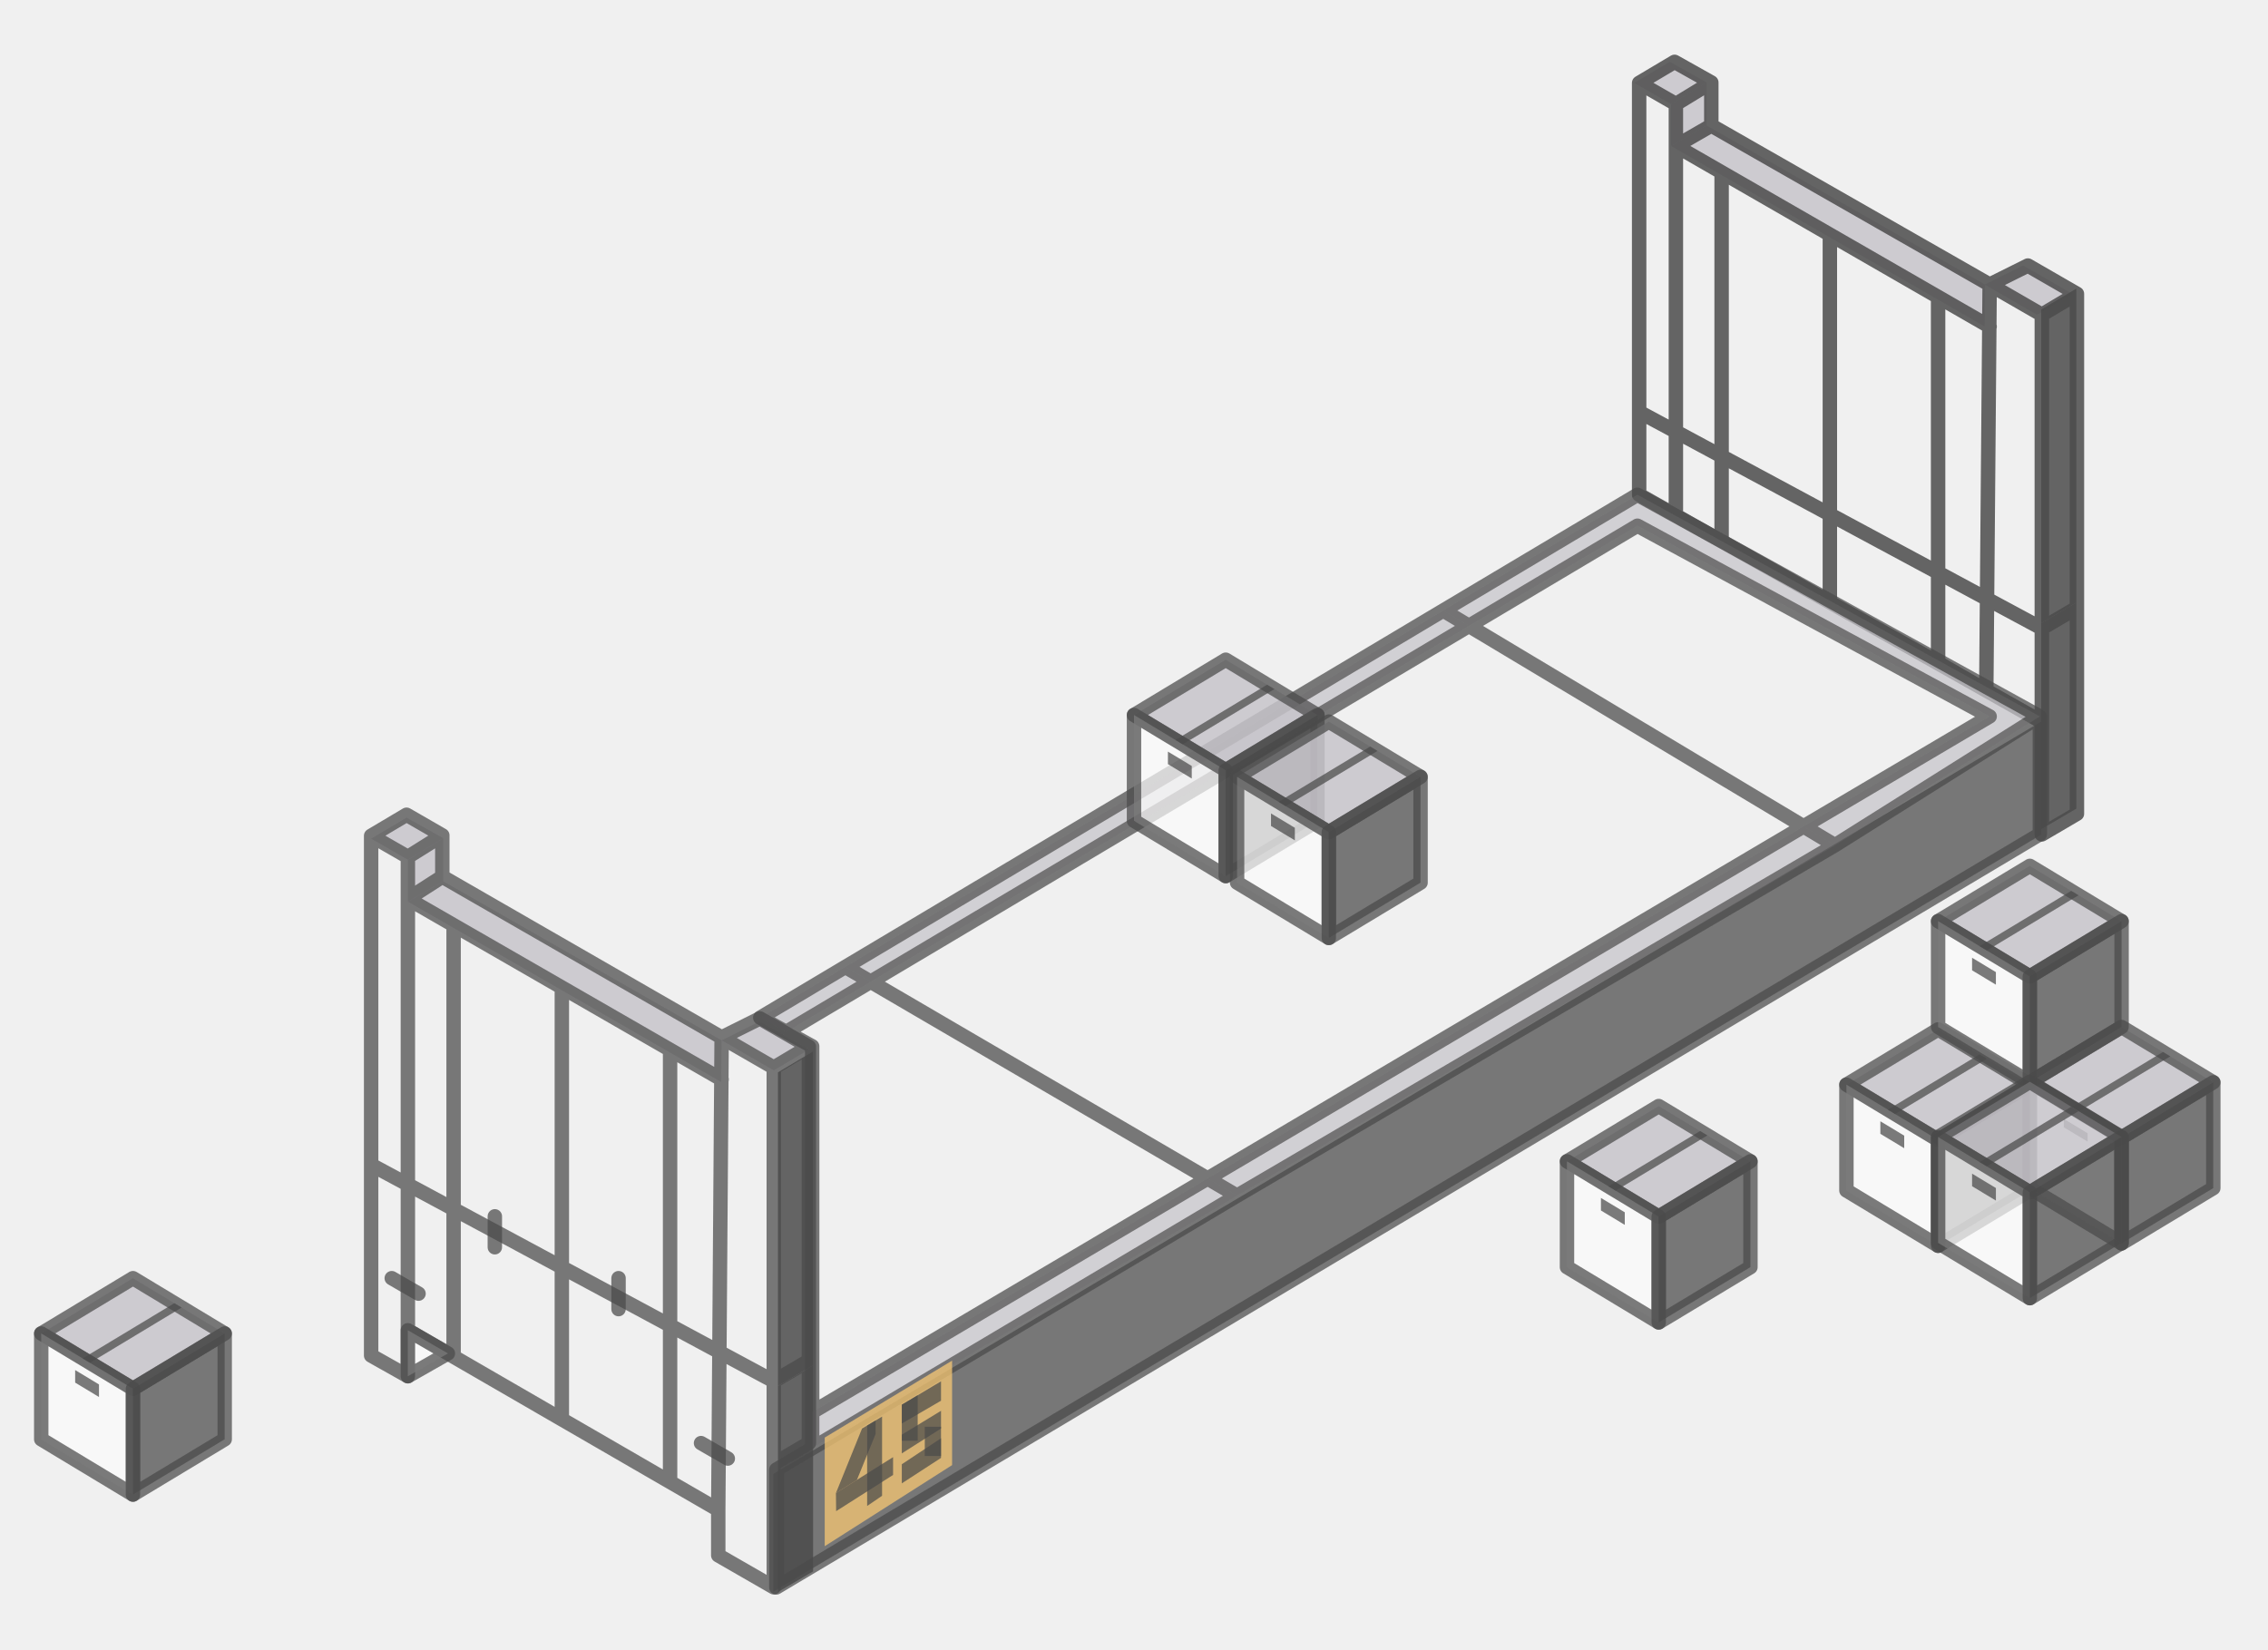
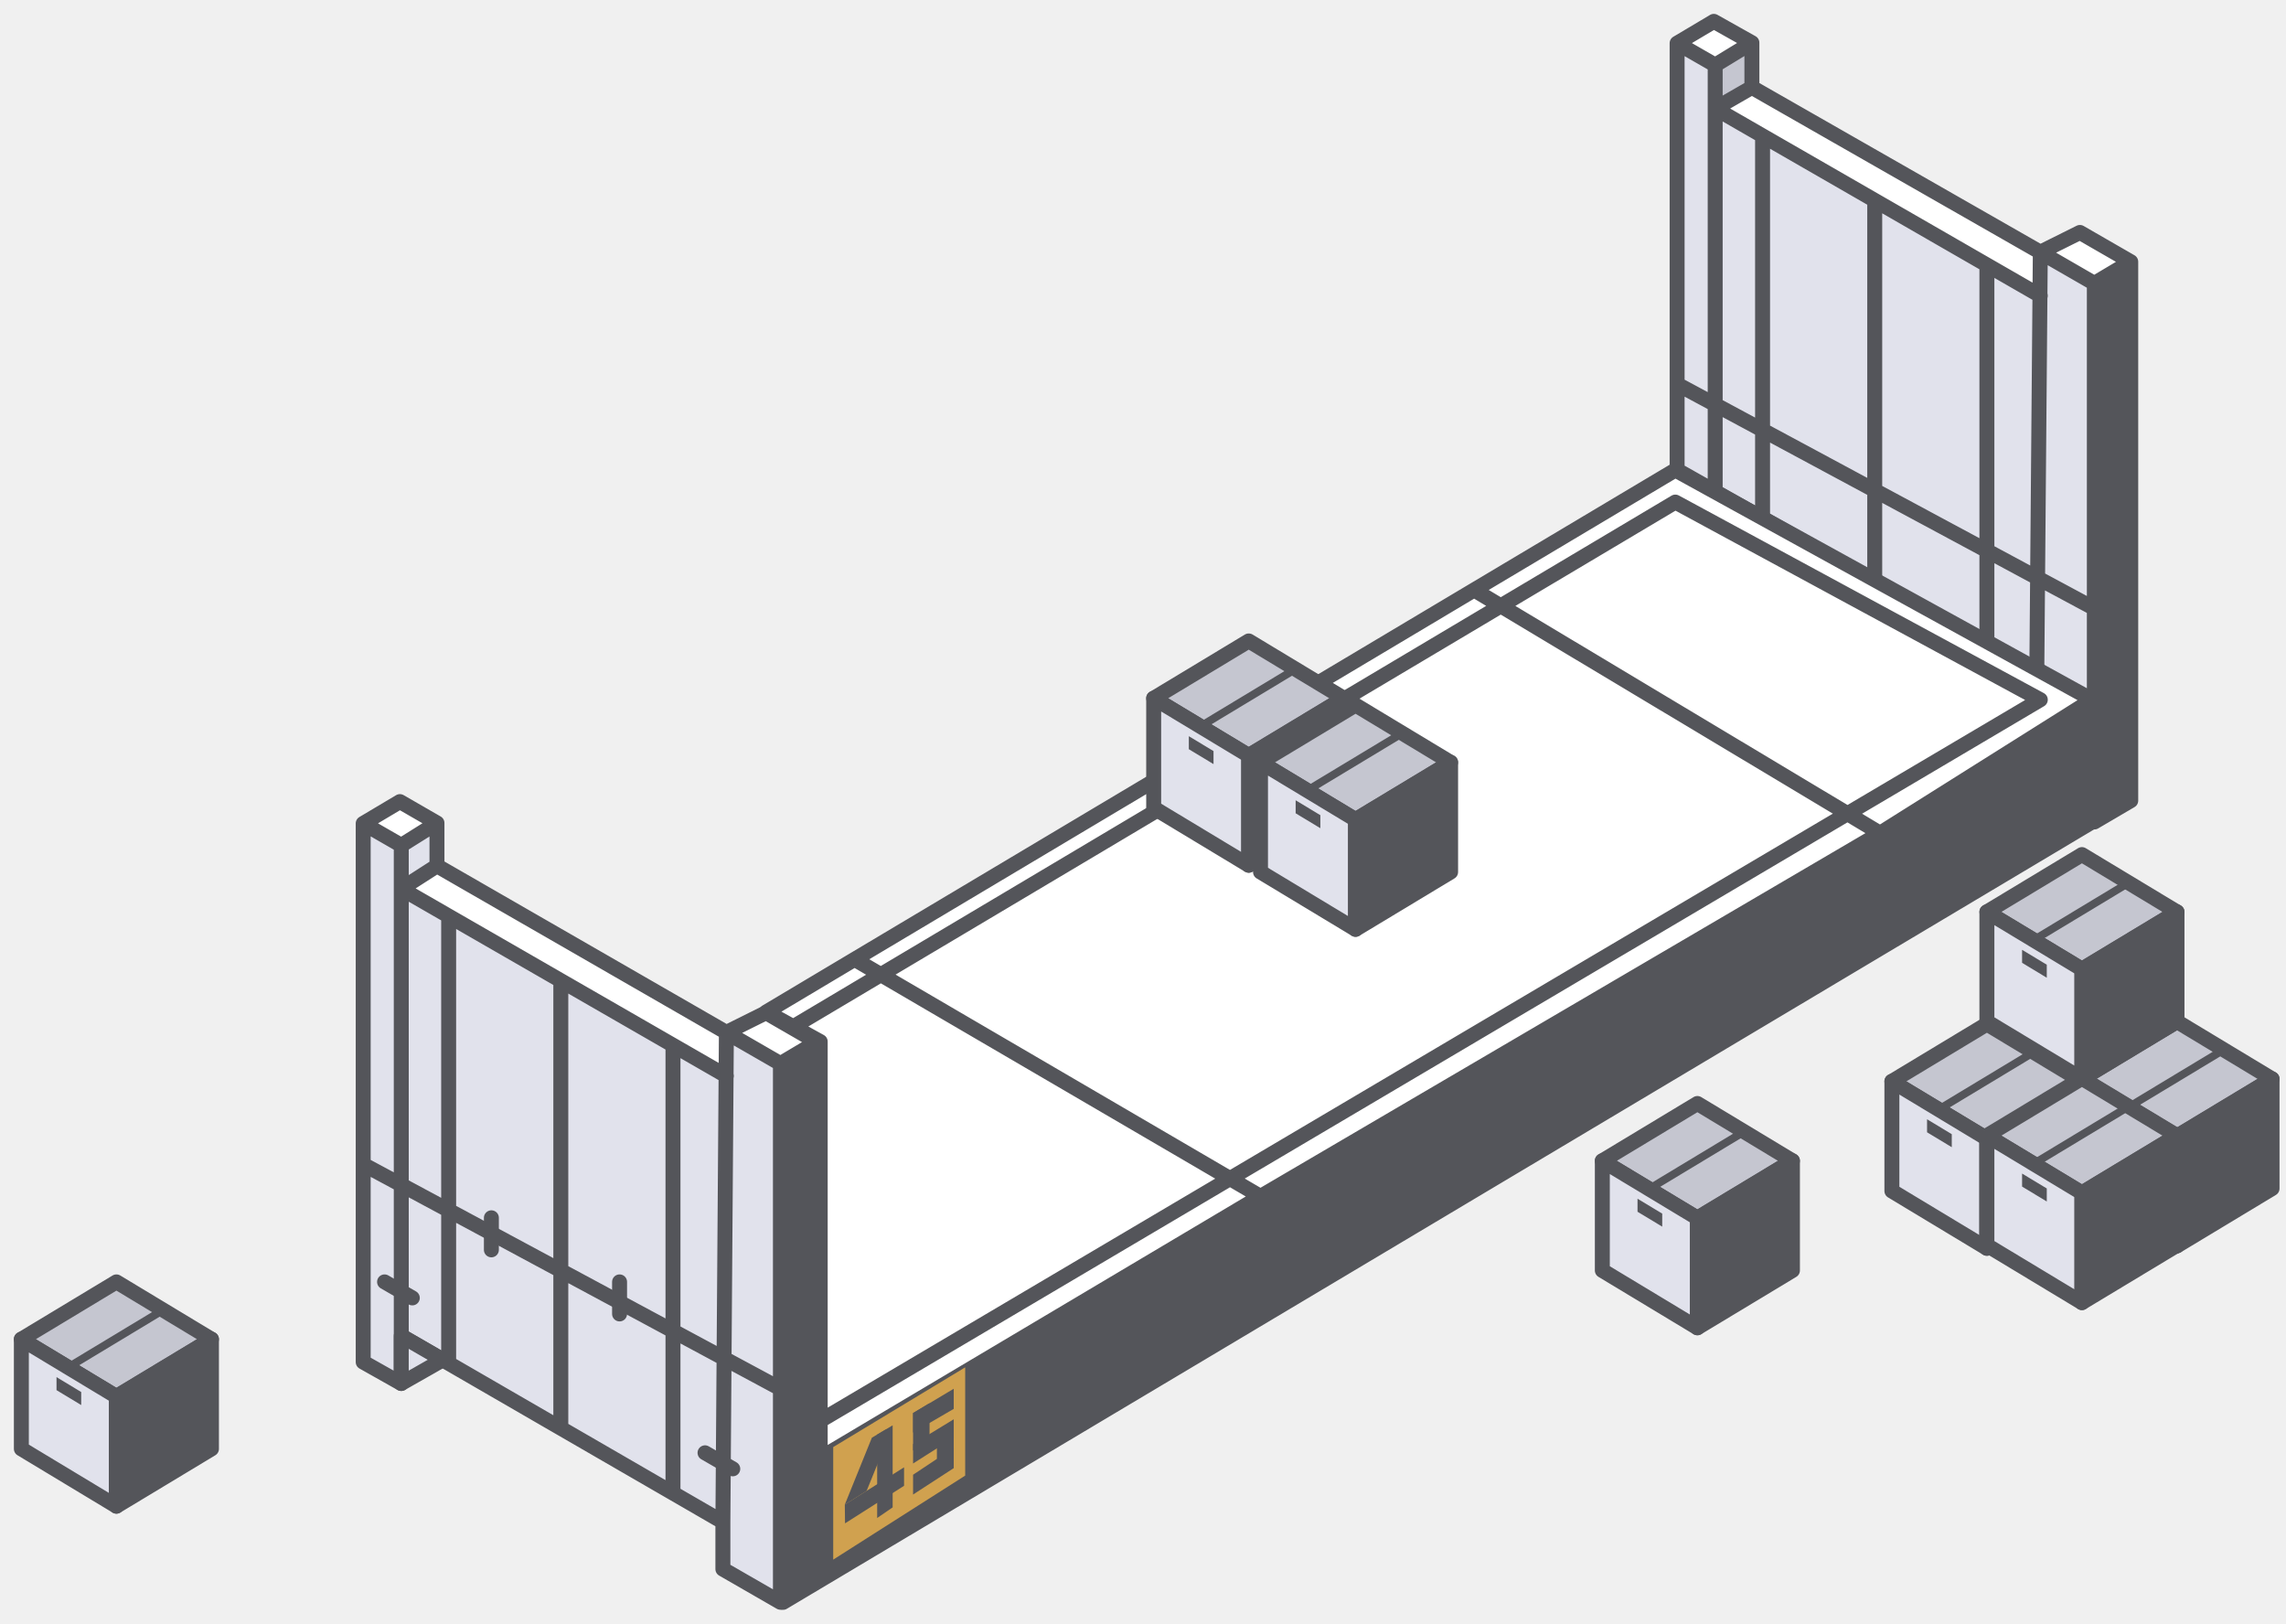
- <svg xmlns="http://www.w3.org/2000/svg" width="110" height="80" viewBox="0 0 110 80" fill="none">
-   <g opacity="0.75">
-     <path fill-rule="evenodd" clip-rule="evenodd" d="M98.797 15.265L96.267 13.809L96.268 13.804L98.797 15.265Z" fill="#BAB6BF" fill-opacity="0.85" />
-     <path d="M98.797 15.265L100.501 14.251L98.121 12.88L96.268 13.804L98.797 15.265Z" fill="#BAB6BF" fill-opacity="0.85" />
-     <path d="M96.267 13.809L96.268 13.804L82.768 6.089L81.049 7.08L83.268 8.357L88.518 11.379L93.768 14.402L96.251 15.832L96.267 13.809Z" fill="#BAB6BF" fill-opacity="0.85" />
-     <path d="M82.768 4L81.049 5.047L81.049 7.08L82.768 6.089V4Z" fill="#BAB6BF" fill-opacity="0.85" />
-     <path d="M80.985 3L79.268 4.022L81.049 5.047L82.768 4L80.985 3Z" fill="#BAB6BF" fill-opacity="0.85" />
-     <path fill-rule="evenodd" clip-rule="evenodd" d="M37.529 51.923L35 50.467L35 50.462L37.529 51.923Z" fill="#BAB6BF" fill-opacity="0.85" />
-     <path d="M37.529 51.923L39.233 50.91L36.854 49.538L35 50.462L37.529 51.923Z" fill="#BAB6BF" fill-opacity="0.85" />
-     <path d="M35 50.467L35 50.462L21.5 42.747L19.782 43.738L22 45.015L27.25 48.038L32.5 51.06L34.983 52.49L35 50.467Z" fill="#BAB6BF" fill-opacity="0.85" />
-     <path d="M21.5 40.658L19.782 41.706L19.782 43.738L21.5 42.747V40.658Z" fill="#BAB6BF" fill-opacity="0.85" />
-     <path d="M19.718 39.658L18 40.68L19.782 41.706L21.5 40.658L19.718 39.658Z" fill="#BAB6BF" fill-opacity="0.85" />
-     <path d="M100.704 14L99 15.014V30.228L100.704 29.228V14Z" fill="#141414" fill-opacity="0.85" />
-     <path d="M99 30.228V40.223L100.704 39.223V29.228L99 30.228Z" fill="#141414" fill-opacity="0.85" />
-     <path d="M39.436 51L37.732 52.014V67.228L39.436 66.228V51Z" fill="#141414" fill-opacity="0.85" />
-     <path d="M37.732 67.228V77.223L39.436 76.223V66.228L37.732 67.228Z" fill="#141414" fill-opacity="0.85" />
-     <path fill-rule="evenodd" clip-rule="evenodd" d="M84.897 56.333L80.449 53.65L76 56.333L80.449 59.016L84.897 56.333Z" fill="#BAB6BF" fill-opacity="0.85" />
-     <path opacity="0.85" fill-rule="evenodd" clip-rule="evenodd" d="M84.897 56.333L80.449 53.65L76 56.333L80.449 59.016L84.897 56.333Z" stroke="#141414" stroke-opacity="0.85" stroke-width="0.7" stroke-linecap="round" stroke-linejoin="round" />
-     <path opacity="0.85" fill-rule="evenodd" clip-rule="evenodd" d="M76 56.332V61.465L80.449 64.147V59.015L76 56.332Z" fill="white" fill-opacity="0.85" />
-     <path opacity="0.85" fill-rule="evenodd" clip-rule="evenodd" d="M76 56.332V61.465L80.449 64.147V59.015L76 56.332Z" stroke="#141414" stroke-opacity="0.85" stroke-width="0.7" stroke-linecap="round" stroke-linejoin="round" />
-     <path opacity="0.85" fill-rule="evenodd" clip-rule="evenodd" d="M80.449 59.015V64.147L84.898 61.465V56.332L80.449 59.015Z" fill="#141414" fill-opacity="0.85" />
-     <path opacity="0.85" fill-rule="evenodd" clip-rule="evenodd" d="M80.449 59.015V64.147L84.898 61.465V56.332L80.449 59.015Z" stroke="#141414" stroke-opacity="0.85" stroke-width="0.7" stroke-linecap="round" stroke-linejoin="round" />
-     <path opacity="0.85" fill-rule="evenodd" clip-rule="evenodd" d="M78.803 58.805L77.647 58.107V58.717L78.803 59.415V58.805Z" fill="#141414" fill-opacity="0.85" />
-     <path opacity="0.85" fill-rule="evenodd" clip-rule="evenodd" d="M78.008 57.544L82.456 54.861L82.812 55.076L78.363 57.758L78.008 57.544Z" fill="#141414" fill-opacity="0.85" />
-     <path fill-rule="evenodd" clip-rule="evenodd" d="M98.45 52.614L94.001 49.932L89.553 52.614L94.001 55.297L98.45 52.614Z" fill="#BAB6BF" fill-opacity="0.85" />
-     <path opacity="0.85" fill-rule="evenodd" clip-rule="evenodd" d="M98.45 52.614L94.001 49.932L89.553 52.614L94.001 55.297L98.45 52.614Z" stroke="#141414" stroke-opacity="0.85" stroke-width="0.7" stroke-linecap="round" stroke-linejoin="round" />
-     <path opacity="0.85" fill-rule="evenodd" clip-rule="evenodd" d="M89.553 52.613V57.746L94.001 60.429V55.296L89.553 52.613Z" fill="white" fill-opacity="0.85" />
-     <path opacity="0.85" fill-rule="evenodd" clip-rule="evenodd" d="M89.553 52.613V57.746L94.001 60.429V55.296L89.553 52.613Z" stroke="#141414" stroke-opacity="0.85" stroke-width="0.7" stroke-linecap="round" stroke-linejoin="round" />
-     <path opacity="0.85" fill-rule="evenodd" clip-rule="evenodd" d="M94 55.296V60.429L98.448 57.746V52.613L94 55.296Z" fill="#141414" fill-opacity="0.85" />
-     <path opacity="0.85" fill-rule="evenodd" clip-rule="evenodd" d="M94 55.296V60.429L98.448 57.746V52.613L94 55.296Z" stroke="#141414" stroke-opacity="0.85" stroke-width="0.7" stroke-linecap="round" stroke-linejoin="round" />
-     <path opacity="0.85" fill-rule="evenodd" clip-rule="evenodd" d="M92.356 55.086L91.199 54.389V54.998L92.356 55.696V55.086Z" fill="#141414" fill-opacity="0.85" />
-     <path opacity="0.85" fill-rule="evenodd" clip-rule="evenodd" d="M91.561 53.825L96.009 51.143L96.365 51.357L91.916 54.039L91.561 53.825Z" fill="#141414" fill-opacity="0.85" />
-     <path fill-rule="evenodd" clip-rule="evenodd" d="M107.346 52.497L102.898 49.815L98.449 52.497L102.898 55.179L107.346 52.497Z" fill="#BAB6BF" fill-opacity="0.85" />
-     <path opacity="0.85" fill-rule="evenodd" clip-rule="evenodd" d="M107.346 52.497L102.898 49.815L98.449 52.497L102.898 55.179L107.346 52.497Z" stroke="#141414" stroke-opacity="0.85" stroke-width="0.7" stroke-linecap="round" stroke-linejoin="round" />
-     <path opacity="0.85" fill-rule="evenodd" clip-rule="evenodd" d="M98.449 52.498V57.631L102.898 60.313V55.181L98.449 52.498Z" fill="white" fill-opacity="0.85" />
-     <path opacity="0.85" fill-rule="evenodd" clip-rule="evenodd" d="M98.449 52.498V57.631L102.898 60.313V55.181L98.449 52.498Z" stroke="#141414" stroke-opacity="0.85" stroke-width="0.7" stroke-linecap="round" stroke-linejoin="round" />
-     <path opacity="0.85" fill-rule="evenodd" clip-rule="evenodd" d="M102.898 55.181V60.313L107.347 57.631V52.498L102.898 55.181Z" fill="#141414" fill-opacity="0.85" />
-     <path opacity="0.85" fill-rule="evenodd" clip-rule="evenodd" d="M102.898 55.181V60.313L107.347 57.631V52.498L102.898 55.181Z" stroke="#141414" stroke-opacity="0.85" stroke-width="0.7" stroke-linecap="round" stroke-linejoin="round" />
-     <path opacity="0.85" fill-rule="evenodd" clip-rule="evenodd" d="M101.253 54.971L100.096 54.273V54.681L101.253 55.378V54.971Z" fill="#141414" fill-opacity="0.85" />
-     <path opacity="0.85" fill-rule="evenodd" clip-rule="evenodd" d="M100.459 53.708L104.907 51.025L105.263 51.24L100.815 53.922L100.459 53.708Z" fill="#141414" fill-opacity="0.85" />
-     <path fill-rule="evenodd" clip-rule="evenodd" d="M102.897 44.683L98.448 42L94 44.683L98.448 47.365L102.897 44.683Z" fill="#BAB6BF" fill-opacity="0.85" />
-     <path opacity="0.85" fill-rule="evenodd" clip-rule="evenodd" d="M102.897 44.683L98.448 42L94 44.683L98.448 47.365L102.897 44.683Z" stroke="#141414" stroke-opacity="0.85" stroke-width="0.7" stroke-linecap="round" stroke-linejoin="round" />
-     <path opacity="0.85" fill-rule="evenodd" clip-rule="evenodd" d="M94 44.682V49.814L98.448 52.497V47.364L94 44.682Z" fill="white" fill-opacity="0.85" />
-     <path opacity="0.85" fill-rule="evenodd" clip-rule="evenodd" d="M94 44.682V49.814L98.448 52.497V47.364L94 44.682Z" stroke="#141414" stroke-opacity="0.85" stroke-width="0.7" stroke-linecap="round" stroke-linejoin="round" />
-     <path opacity="0.85" fill-rule="evenodd" clip-rule="evenodd" d="M98.449 47.364V52.497L102.898 49.815V44.682L98.449 47.364Z" fill="#141414" fill-opacity="0.85" />
-     <path opacity="0.85" fill-rule="evenodd" clip-rule="evenodd" d="M98.449 47.364V52.497L102.898 49.815V44.682L98.449 47.364Z" stroke="#141414" stroke-opacity="0.85" stroke-width="0.7" stroke-linecap="round" stroke-linejoin="round" />
-     <path opacity="0.85" fill-rule="evenodd" clip-rule="evenodd" d="M96.803 47.154L95.647 46.457V47.067L96.803 47.764V47.154Z" fill="#141414" fill-opacity="0.85" />
-     <path opacity="0.85" fill-rule="evenodd" clip-rule="evenodd" d="M96.01 45.894L100.458 43.211L100.814 43.425L96.365 46.108L96.01 45.894Z" fill="#141414" fill-opacity="0.85" />
-     <path fill-rule="evenodd" clip-rule="evenodd" d="M102.897 55.155L98.448 52.473L94 55.155L98.448 57.838L102.897 55.155Z" fill="#BAB6BF" fill-opacity="0.85" />
-     <path opacity="0.85" fill-rule="evenodd" clip-rule="evenodd" d="M102.897 55.155L98.448 52.473L94 55.155L98.448 57.838L102.897 55.155Z" stroke="#141414" stroke-opacity="0.85" stroke-width="0.7" stroke-linecap="round" stroke-linejoin="round" />
-     <path opacity="0.85" fill-rule="evenodd" clip-rule="evenodd" d="M94 55.154V60.287L98.448 62.969V57.837L94 55.154Z" fill="white" fill-opacity="0.85" />
-     <path opacity="0.85" fill-rule="evenodd" clip-rule="evenodd" d="M94 55.154V60.287L98.448 62.969V57.837L94 55.154Z" stroke="#141414" stroke-opacity="0.85" stroke-width="0.7" stroke-linecap="round" stroke-linejoin="round" />
-     <path opacity="0.85" fill-rule="evenodd" clip-rule="evenodd" d="M98.449 57.837V62.969L102.898 60.287V55.154L98.449 57.837Z" fill="#141414" fill-opacity="0.85" />
-     <path opacity="0.85" fill-rule="evenodd" clip-rule="evenodd" d="M98.449 57.837V62.969L102.898 60.287V55.154L98.449 57.837Z" stroke="#141414" stroke-opacity="0.85" stroke-width="0.7" stroke-linecap="round" stroke-linejoin="round" />
-     <path opacity="0.85" fill-rule="evenodd" clip-rule="evenodd" d="M96.803 57.627L95.647 56.93V57.539L96.803 58.237V57.627Z" fill="#141414" fill-opacity="0.85" />
-     <path opacity="0.85" fill-rule="evenodd" clip-rule="evenodd" d="M96.01 56.366L100.458 53.684L100.814 53.898L96.365 56.581L96.01 56.366Z" fill="#141414" fill-opacity="0.85" />
-     <path d="M79.5 4.022L81.218 3L83 4M79.5 4.022L81.282 5.047M79.5 4.022V24L99 35M99.029 15.265L100.733 14.251M99.029 15.265L96.5 13.804M99.029 15.265V40.474L100.733 39.474V29.48M99.029 15.265L96.5 13.809M100.733 14.251L98.354 12.88L96.5 13.804M100.733 14.251V29.48M81.282 5.047L83 4M81.282 5.047L81.282 5.042V25.005L83.5 26.256M96.5 13.804L96.5 13.809M96.5 13.804L83 6.089M83 4V6.089M96.5 13.809L96.336 33.497L94 32.146M96.5 15.841L94 14.402M83 6.089L81.282 7.08L83.5 8.357M79.5 19.98L99.029 30.48L100.733 29.48M94 14.402V32.146M94 14.402L88.75 11.379M94 32.146L88.75 29.218M83.5 8.357L83.5 26.256M83.5 8.357L88.75 11.379M83.5 26.256L88.75 29.218M88.75 11.379V29.218" stroke="#141414" stroke-opacity="0.85" stroke-width="0.7" stroke-linecap="round" stroke-linejoin="round" />
-     <path opacity="0.85" fill-rule="evenodd" clip-rule="evenodd" d="M37.5 77.214L99 40.49V35L37.5 71.5V77.214Z" fill="#141414" fill-opacity="0.85" />
-     <g opacity="0.85">
-       <path fill-rule="evenodd" clip-rule="evenodd" d="M79.416 24L98.931 34.751L89 41L87.474 40.085L96.5 34.751L79.416 25.5L71.246 30.36L70 29.613L79.416 24Z" fill="#BAB6BF" fill-opacity="0.85" />
-       <path fill-rule="evenodd" clip-rule="evenodd" d="M87.474 40.085L89 41L60 58L58.571 57.165L87.474 40.085ZM71.246 30.36L70 29.613L41 46.902L42.229 47.62L71.246 30.36Z" fill="#BAB6BF" fill-opacity="0.85" />
-       <path fill-rule="evenodd" clip-rule="evenodd" d="M39.391 70.248V68.5L58.571 57.165L60 58L39.391 70.248ZM42.229 47.62L41 46.902L36.873 49.363L38.132 50.057L42.229 47.62Z" fill="#BAB6BF" fill-opacity="0.85" />
-       <path d="M98.931 34.751L79.416 24L70 29.613M98.931 34.751V40.467L37.652 77V76.954M98.931 34.751L89 41M37.687 71.264V76.974L37.652 76.954M37.687 71.264L37.652 71.285V76.954M37.687 71.264L60 58M70 29.613L41 46.902M70 29.613L71.246 30.36M89 41L60 58M89 41L87.474 40.085M41 46.902L36.873 49.363L38.132 50.057M41 46.902L42.229 47.62M60 58L39.391 70.248V68.5M60 58L58.571 57.165M38.132 50.057L39.391 50.752V68.5M38.132 50.057L42.229 47.62M39.391 68.5L58.571 57.165M87.474 40.085L96.5 34.751L79.416 25.5L71.246 30.36M87.474 40.085L71.246 30.36M87.474 40.085L58.571 57.165M71.246 30.36L42.229 47.62M58.571 57.165L42.229 47.62" stroke="#141414" stroke-opacity="0.85" stroke-width="0.7" stroke-linecap="round" stroke-linejoin="round" />
+ <svg xmlns="http://www.w3.org/2000/svg" width="107" height="76" viewBox="0 0 107 76" fill="none">
+   <g id="Group 1000003654">
+     <g id="Stroke-4">
+       <path fill-rule="evenodd" clip-rule="evenodd" d="M97.797 13.265L95.267 11.809L95.268 11.804L97.797 13.265Z" fill="#C5C6D0" />
+       <path d="M97.797 13.265L99.501 12.251L97.121 10.88L95.268 11.804L97.797 13.265Z" fill="#C5C6D0" />
+       <path d="M95.267 11.809L95.268 11.804L81.768 4.089L80.049 5.08L82.268 6.357L87.518 9.379L92.768 12.402L95.251 13.832L95.267 11.809Z" fill="#C5C6D0" />
+       <path d="M81.768 2L80.049 3.047L80.049 5.08L81.768 4.089V2Z" fill="#C5C6D0" />
+       <path d="M79.985 1L78.268 2.022L80.049 3.047L81.768 2L79.985 1Z" fill="#C5C6D0" />
    </g>
-     <path opacity="0.85" fill-rule="evenodd" clip-rule="evenodd" d="M40 75L46.177 71.067V66L40 69.732V75Z" fill="#FFBE4A" fill-opacity="0.85" />
-     <path opacity="0.85" fill-rule="evenodd" clip-rule="evenodd" d="M42.057 69.147L42.782 68.713V72.555L42.057 73.051V69.147Z" fill="#141414" fill-opacity="0.85" />
-     <path opacity="0.85" fill-rule="evenodd" clip-rule="evenodd" d="M43.738 68.137L44.509 67.676V69.888H43.738V68.137Z" fill="#141414" fill-opacity="0.85" />
-     <path opacity="0.85" fill-rule="evenodd" clip-rule="evenodd" d="M41.809 69.295L40.543 72.424L41.563 71.782L42.466 69.562V68.902L41.809 69.295Z" fill="#141414" fill-opacity="0.85" />
-     <path opacity="0.85" fill-rule="evenodd" clip-rule="evenodd" d="M40.543 72.424L43.316 70.68V71.544L40.553 73.302L40.543 72.424Z" fill="#141414" fill-opacity="0.85" />
-     <path opacity="0.85" fill-rule="evenodd" clip-rule="evenodd" d="M43.738 68.138L45.641 67.002V67.944L43.738 69.051V68.138Z" fill="#141414" fill-opacity="0.85" />
-     <path opacity="0.85" fill-rule="evenodd" clip-rule="evenodd" d="M44.853 70.626H45.64V69.205H44.853V70.626Z" fill="#141414" fill-opacity="0.85" />
-     <path opacity="0.85" fill-rule="evenodd" clip-rule="evenodd" d="M43.738 69.593L45.641 68.432V69.292L43.738 70.5V69.593Z" fill="#141414" fill-opacity="0.85" />
-     <path opacity="0.85" fill-rule="evenodd" clip-rule="evenodd" d="M43.738 71.026L45.641 69.764V70.718L43.738 71.954V71.026Z" fill="#141414" fill-opacity="0.85" />
-     <g opacity="0.85">
-       <path d="M18 40.541V65.752L19.782 66.755V64.526M18 40.541L19.718 39.52L21.453 40.52M18 40.541L19.782 41.567M19.782 64.526L19.782 41.562L19.782 41.567M19.782 64.526L22 65.809M34.836 73.237V75.444L37.529 76.994V70.999M34.836 73.237L35 50.328M34.836 73.237L32.5 71.885M37.529 51.785L39.233 50.771M37.529 51.785L35 50.323M37.529 51.785V70.999M37.529 51.785L35 50.328M39.233 50.771L36.854 49.399L35 50.323M39.233 50.771V65.999M19.782 41.567L21.453 40.52M35 50.323L35 50.328M35 50.323L21.453 42.524M21.453 40.52V42.524M37.529 70.999L39.233 69.999V65.999M35 52.361L32.5 50.922M21.453 42.524L19.782 43.599L22 44.877M18 56.499L37.529 66.999L39.233 65.999M32.5 50.922V71.885M32.5 50.922L27.25 47.899M32.5 71.885L27.25 68.847M22 44.877V65.809M22 44.877L27.25 47.899M22 65.809L27.25 68.847M27.25 47.899V68.847" stroke="#141414" stroke-opacity="0.85" stroke-width="0.7" stroke-linecap="round" stroke-linejoin="round" />
+     <g id="Stroke-4_2">
+       <path fill-rule="evenodd" clip-rule="evenodd" d="M36.529 49.924L34 48.468L34 48.462L36.529 49.924Z" fill="#C5C6D0" />
+       <path d="M36.529 49.924L38.233 48.91L35.854 47.538L34 48.462L36.529 49.924Z" fill="#C5C6D0" />
+       <path d="M34 48.468L34 48.462L20.5 40.747L18.782 41.739L21 43.016L26.25 46.038L31.5 49.061L33.983 50.49L34 48.468Z" fill="#C5C6D0" />
+       <path d="M20.5 38.659L18.782 39.706L18.782 41.739L20.5 40.747V38.659Z" fill="#C5C6D0" />
+       <path d="M18.718 37.659L17 38.68L18.782 39.706L20.5 38.659L18.718 37.659Z" fill="#C5C6D0" />
    </g>
-     <path opacity="0.85" d="M20.299 62.75L19 62" stroke="#141414" stroke-opacity="0.85" stroke-width="0.7" stroke-linecap="round" stroke-linejoin="round" />
-     <path opacity="0.85" d="M30 63.5L30 62" stroke="#141414" stroke-opacity="0.85" stroke-width="0.7" stroke-linecap="round" stroke-linejoin="round" />
-     <path opacity="0.85" d="M24 60.5L24 59" stroke="#141414" stroke-opacity="0.85" stroke-width="0.7" stroke-linecap="round" stroke-linejoin="round" />
-     <path opacity="0.85" d="M35.299 70.75L34 70" stroke="#141414" stroke-opacity="0.85" stroke-width="0.7" stroke-linecap="round" stroke-linejoin="round" />
-     <path opacity="0.85" fill-rule="evenodd" clip-rule="evenodd" d="M19.781 66.757L21.724 65.65L19.781 64.527V66.757Z" fill="white" fill-opacity="0.85" />
-     <path opacity="0.85" fill-rule="evenodd" clip-rule="evenodd" d="M19.781 66.757L21.724 65.65L19.781 64.527V66.757Z" stroke="#141414" stroke-opacity="0.85" stroke-width="0.7" stroke-linecap="round" stroke-linejoin="round" />
-     <path fill-rule="evenodd" clip-rule="evenodd" d="M55 34.682L59.449 37.365L63.897 34.682L59.449 32L55 34.682Z" fill="#BAB6BF" fill-opacity="0.85" />
-     <path opacity="0.85" fill-rule="evenodd" clip-rule="evenodd" d="M63.897 34.683L59.449 32L55 34.683L59.449 37.365L63.897 34.683Z" stroke="#141414" stroke-opacity="0.85" stroke-width="0.7" stroke-linecap="round" stroke-linejoin="round" />
-     <path opacity="0.85" fill-rule="evenodd" clip-rule="evenodd" d="M55 39.814L59.449 42.497V37.364L55 34.682V39.814Z" fill="white" fill-opacity="0.85" />
-     <path opacity="0.85" fill-rule="evenodd" clip-rule="evenodd" d="M55 34.682V39.814L59.449 42.497V37.364L55 34.682Z" stroke="#141414" stroke-opacity="0.85" stroke-width="0.7" stroke-linecap="round" stroke-linejoin="round" />
-     <path opacity="0.85" fill-rule="evenodd" clip-rule="evenodd" d="M59.449 37.364V42.497L63.898 39.815V34.682L59.449 37.364Z" fill="#141414" fill-opacity="0.85" />
-     <path opacity="0.85" fill-rule="evenodd" clip-rule="evenodd" d="M59.449 37.364V42.497L63.898 39.815V34.682L59.449 37.364Z" stroke="#141414" stroke-opacity="0.85" stroke-width="0.7" stroke-linecap="round" stroke-linejoin="round" />
-     <path opacity="0.85" fill-rule="evenodd" clip-rule="evenodd" d="M57.801 37.154L56.645 36.457V37.066L57.801 37.764V37.154Z" fill="#141414" fill-opacity="0.85" />
-     <path opacity="0.85" fill-rule="evenodd" clip-rule="evenodd" d="M57.008 35.893L61.456 33.211L61.812 33.425L57.363 36.108L57.008 35.893Z" fill="#141414" fill-opacity="0.85" />
-     <path fill-rule="evenodd" clip-rule="evenodd" d="M60 37.682L64.449 40.365L68.897 37.682L64.449 35L60 37.682Z" fill="#BAB6BF" fill-opacity="0.85" />
-     <path opacity="0.85" fill-rule="evenodd" clip-rule="evenodd" d="M68.897 37.683L64.449 35L60 37.683L64.449 40.365L68.897 37.683Z" stroke="#141414" stroke-opacity="0.85" stroke-width="0.7" stroke-linecap="round" stroke-linejoin="round" />
-     <path opacity="0.85" fill-rule="evenodd" clip-rule="evenodd" d="M60 42.814L64.449 45.497V40.364L60 37.682V42.814Z" fill="white" fill-opacity="0.85" />
-     <path opacity="0.85" fill-rule="evenodd" clip-rule="evenodd" d="M60 37.682V42.814L64.449 45.497V40.364L60 37.682Z" stroke="#141414" stroke-opacity="0.85" stroke-width="0.7" stroke-linecap="round" stroke-linejoin="round" />
-     <path opacity="0.85" fill-rule="evenodd" clip-rule="evenodd" d="M64.449 40.364V45.497L68.898 42.815V37.682L64.449 40.364Z" fill="#141414" fill-opacity="0.85" />
-     <path opacity="0.85" fill-rule="evenodd" clip-rule="evenodd" d="M64.449 40.364V45.497L68.898 42.815V37.682L64.449 40.364Z" stroke="#141414" stroke-opacity="0.85" stroke-width="0.7" stroke-linecap="round" stroke-linejoin="round" />
-     <path opacity="0.85" fill-rule="evenodd" clip-rule="evenodd" d="M62.801 40.154L61.645 39.457V40.066L62.801 40.764V40.154Z" fill="#141414" fill-opacity="0.85" />
-     <path opacity="0.85" fill-rule="evenodd" clip-rule="evenodd" d="M62.008 38.893L66.456 36.211L66.812 36.425L62.363 39.108L62.008 38.893Z" fill="#141414" fill-opacity="0.85" />
-     <path fill-rule="evenodd" clip-rule="evenodd" d="M2 64.682L6.449 67.365L10.897 64.682L6.449 62L2 64.682Z" fill="#BAB6BF" fill-opacity="0.85" />
-     <path opacity="0.85" fill-rule="evenodd" clip-rule="evenodd" d="M10.897 64.683L6.449 62L2 64.683L6.449 67.365L10.897 64.683Z" stroke="#141414" stroke-opacity="0.85" stroke-width="0.7" stroke-linecap="round" stroke-linejoin="round" />
-     <path opacity="0.85" fill-rule="evenodd" clip-rule="evenodd" d="M2 69.814L6.449 72.497V67.364L2 64.682V69.814Z" fill="white" fill-opacity="0.85" />
-     <path opacity="0.85" fill-rule="evenodd" clip-rule="evenodd" d="M2 64.682V69.814L6.449 72.497V67.364L2 64.682Z" stroke="#141414" stroke-opacity="0.85" stroke-width="0.7" stroke-linecap="round" stroke-linejoin="round" />
-     <path opacity="0.85" fill-rule="evenodd" clip-rule="evenodd" d="M6.449 67.364V72.497L10.898 69.815V64.682L6.449 67.364Z" fill="#141414" fill-opacity="0.85" />
-     <path opacity="0.85" fill-rule="evenodd" clip-rule="evenodd" d="M6.449 67.364V72.497L10.898 69.815V64.682L6.449 67.364Z" stroke="#141414" stroke-opacity="0.85" stroke-width="0.7" stroke-linecap="round" stroke-linejoin="round" />
-     <path opacity="0.85" fill-rule="evenodd" clip-rule="evenodd" d="M4.801 67.154L3.645 66.457V67.066L4.801 67.764V67.154Z" fill="#141414" fill-opacity="0.85" />
-     <path opacity="0.85" fill-rule="evenodd" clip-rule="evenodd" d="M4.008 65.893L8.456 63.211L8.812 63.425L4.363 66.108L4.008 65.893Z" fill="#141414" fill-opacity="0.85" />
+     <g id="Stroke-4_3">
+       <path d="M99.704 12L98 13.014V28.228L99.704 27.228V12Z" fill="#54555A" />
+       <path d="M98 28.228V38.223L99.704 37.223V27.228L98 28.228Z" fill="#54555A" />
+     </g>
+     <g id="Stroke-4_4">
+       <path d="M38.436 49L36.732 50.014V65.228L38.436 64.228V49Z" fill="#54555A" />
+       <path d="M36.732 65.228V75.223L38.436 74.223V64.228L36.732 65.228Z" fill="#54555A" />
+     </g>
+     <g id="Group 1000003651">
+       <path id="Fill-14" fill-rule="evenodd" clip-rule="evenodd" d="M83.897 54.333L79.449 51.65L75 54.333L79.449 57.015L83.897 54.333Z" fill="#C5C6D0" />
+       <path id="Stroke-15" fill-rule="evenodd" clip-rule="evenodd" d="M83.897 54.333L79.449 51.65L75 54.333L79.449 57.015L83.897 54.333Z" stroke="#54555A" stroke-width="0.7" stroke-linecap="round" stroke-linejoin="round" />
+       <path id="Fill-16" fill-rule="evenodd" clip-rule="evenodd" d="M75 54.333V59.465L79.449 62.148V57.015L75 54.333Z" fill="#E1E2EC" />
+       <path id="Stroke-17" fill-rule="evenodd" clip-rule="evenodd" d="M75 54.333V59.465L79.449 62.148V57.015L75 54.333Z" stroke="#54555A" stroke-width="0.7" stroke-linecap="round" stroke-linejoin="round" />
+       <path id="Fill-18" fill-rule="evenodd" clip-rule="evenodd" d="M79.449 57.015V62.148L83.898 59.465V54.333L79.449 57.015Z" fill="#54555A" />
+       <path id="Stroke-19" fill-rule="evenodd" clip-rule="evenodd" d="M79.449 57.015V62.148L83.898 59.465V54.333L79.449 57.015Z" stroke="#54555A" stroke-width="0.7" stroke-linecap="round" stroke-linejoin="round" />
+       <path id="Fill-20" fill-rule="evenodd" clip-rule="evenodd" d="M77.803 56.804L76.647 56.107V56.717L77.803 57.414V56.804Z" fill="#54555A" />
+       <path id="Fill-21" fill-rule="evenodd" clip-rule="evenodd" d="M77.008 55.544L81.456 52.861L81.812 53.076L77.363 55.758L77.008 55.544Z" fill="#54555A" />
+       <path id="Fill-22" fill-rule="evenodd" clip-rule="evenodd" d="M97.45 50.614L93.001 47.931L88.553 50.614L93.001 53.297L97.45 50.614Z" fill="#C5C6D0" />
+       <path id="Stroke-23" fill-rule="evenodd" clip-rule="evenodd" d="M97.45 50.614L93.001 47.931L88.553 50.614L93.001 53.297L97.45 50.614Z" stroke="#54555A" stroke-width="0.7" stroke-linecap="round" stroke-linejoin="round" />
+       <path id="Fill-24" fill-rule="evenodd" clip-rule="evenodd" d="M88.553 50.613V55.746L93.001 58.428V53.296L88.553 50.613Z" fill="#E1E2EC" />
+       <path id="Stroke-25" fill-rule="evenodd" clip-rule="evenodd" d="M88.553 50.613V55.746L93.001 58.428V53.296L88.553 50.613Z" stroke="#54555A" stroke-width="0.7" stroke-linecap="round" stroke-linejoin="round" />
+       <path id="Fill-26" fill-rule="evenodd" clip-rule="evenodd" d="M93 53.296V58.428L97.448 55.746V50.613L93 53.296Z" fill="#54555A" />
+       <path id="Stroke-27" fill-rule="evenodd" clip-rule="evenodd" d="M93 53.296V58.428L97.448 55.746V50.613L93 53.296Z" stroke="#54555A" stroke-width="0.7" stroke-linecap="round" stroke-linejoin="round" />
+       <path id="Fill-28" fill-rule="evenodd" clip-rule="evenodd" d="M91.356 53.086L90.199 52.388V52.998L91.356 53.696V53.086Z" fill="#54555A" />
+       <path id="Fill-29" fill-rule="evenodd" clip-rule="evenodd" d="M90.561 51.825L95.009 49.142L95.365 49.357L90.916 52.039L90.561 51.825Z" fill="#54555A" />
+       <path id="Fill-40" fill-rule="evenodd" clip-rule="evenodd" d="M106.346 50.498L101.898 47.815L97.449 50.498L101.898 53.18L106.346 50.498Z" fill="#C5C6D0" />
+       <path id="Stroke-41" fill-rule="evenodd" clip-rule="evenodd" d="M106.346 50.498L101.898 47.815L97.449 50.498L101.898 53.18L106.346 50.498Z" stroke="#54555A" stroke-width="0.7" stroke-linecap="round" stroke-linejoin="round" />
+       <path id="Fill-43" fill-rule="evenodd" clip-rule="evenodd" d="M97.449 50.498V55.63L101.898 58.313V53.18L97.449 50.498Z" fill="#E1E2EC" />
+       <path id="Stroke-44" fill-rule="evenodd" clip-rule="evenodd" d="M97.449 50.498V55.63L101.898 58.313V53.18L97.449 50.498Z" stroke="#54555A" stroke-width="0.7" stroke-linecap="round" stroke-linejoin="round" />
+       <path id="Fill-45" fill-rule="evenodd" clip-rule="evenodd" d="M101.898 53.18V58.313L106.347 55.63V50.498L101.898 53.18Z" fill="#54555A" />
+       <path id="Stroke-46" fill-rule="evenodd" clip-rule="evenodd" d="M101.898 53.18V58.313L106.347 55.63V50.498L101.898 53.18Z" stroke="#54555A" stroke-width="0.7" stroke-linecap="round" stroke-linejoin="round" />
+       <path id="Fill-48" fill-rule="evenodd" clip-rule="evenodd" d="M100.253 52.97L99.096 52.273V52.68L100.253 53.378V52.97Z" fill="#54555A" />
+       <path id="Fill-49" fill-rule="evenodd" clip-rule="evenodd" d="M99.459 51.709L103.907 49.026L104.263 49.24L99.815 51.923L99.459 51.709Z" fill="#54555A" />
+       <path id="Fill-50" fill-rule="evenodd" clip-rule="evenodd" d="M101.897 42.683L97.448 40L93 42.683L97.448 45.365L101.897 42.683Z" fill="#C5C6D0" />
+       <path id="Stroke-51" fill-rule="evenodd" clip-rule="evenodd" d="M101.897 42.683L97.448 40L93 42.683L97.448 45.365L101.897 42.683Z" stroke="#54555A" stroke-width="0.7" stroke-linecap="round" stroke-linejoin="round" />
+       <path id="Fill-52" fill-rule="evenodd" clip-rule="evenodd" d="M93 42.682V47.815L97.448 50.497V45.365L93 42.682Z" fill="#E1E2EC" />
+       <path id="Stroke-53" fill-rule="evenodd" clip-rule="evenodd" d="M93 42.682V47.815L97.448 50.497V45.365L93 42.682Z" stroke="#54555A" stroke-width="0.7" stroke-linecap="round" stroke-linejoin="round" />
+       <path id="Fill-54" fill-rule="evenodd" clip-rule="evenodd" d="M97.449 45.365V50.497L101.898 47.815V42.682L97.449 45.365Z" fill="#54555A" />
+       <path id="Stroke-55" fill-rule="evenodd" clip-rule="evenodd" d="M97.449 45.365V50.497L101.898 47.815V42.682L97.449 45.365Z" stroke="#54555A" stroke-width="0.7" stroke-linecap="round" stroke-linejoin="round" />
+       <path id="Fill-56" fill-rule="evenodd" clip-rule="evenodd" d="M95.803 45.154L94.647 44.457V45.066L95.803 45.764V45.154Z" fill="#54555A" />
+       <path id="Fill-57" fill-rule="evenodd" clip-rule="evenodd" d="M95.01 43.894L99.458 41.211L99.814 41.425L95.365 44.108L95.01 43.894Z" fill="#54555A" />
+       <path id="Fill-58" fill-rule="evenodd" clip-rule="evenodd" d="M101.897 53.155L97.448 50.472L93 53.155L97.448 55.838L101.897 53.155Z" fill="#C5C6D0" />
+       <path id="Stroke-59" fill-rule="evenodd" clip-rule="evenodd" d="M101.897 53.155L97.448 50.472L93 53.155L97.448 55.838L101.897 53.155Z" stroke="#54555A" stroke-width="0.7" stroke-linecap="round" stroke-linejoin="round" />
+       <path id="Fill-60" fill-rule="evenodd" clip-rule="evenodd" d="M93 53.154V58.287L97.448 60.97V55.837L93 53.154Z" fill="#E1E2EC" />
+       <path id="Stroke-61" fill-rule="evenodd" clip-rule="evenodd" d="M93 53.154V58.287L97.448 60.97V55.837L93 53.154Z" stroke="#54555A" stroke-width="0.7" stroke-linecap="round" stroke-linejoin="round" />
+       <path id="Fill-62" fill-rule="evenodd" clip-rule="evenodd" d="M97.449 55.837V60.97L101.898 58.288V53.154L97.449 55.837Z" fill="#54555A" />
+       <path id="Stroke-63" fill-rule="evenodd" clip-rule="evenodd" d="M97.449 55.837V60.97L101.898 58.288V53.154L97.449 55.837Z" stroke="#54555A" stroke-width="0.7" stroke-linecap="round" stroke-linejoin="round" />
+       <path id="Fill-64" fill-rule="evenodd" clip-rule="evenodd" d="M95.803 55.627L94.647 54.93V55.539L95.803 56.237V55.627Z" fill="#54555A" />
+       <path id="Fill-65" fill-rule="evenodd" clip-rule="evenodd" d="M95.01 54.366L99.458 51.683L99.814 51.898L95.365 54.58L95.01 54.366Z" fill="#54555A" />
+     </g>
+     <g id="Group 1000003634">
+       <path id="Vector 425" d="M78.666 22V2L80.166 3V5L95.666 14V12L98.166 13.5V33L78.666 22Z" fill="#E1E2EC" />
+       <g id="Group 1000004162">
+         <path id="Vector 429" d="M78.301 2L80.001 1L81.801 2L80.101 3L78.301 2Z" fill="white" />
+         <path id="Vector 430" d="M95.301 11.8L97.101 10.87L99.601 12.3L97.801 13.2L95.301 11.8Z" fill="white" />
+         <path id="Vector 431" d="M82 4.1L80.5 5.1L95.3 13.8V12L82 4.1Z" fill="white" />
+       </g>
+       <path id="Stroke-4_5" d="M78.5 2.022L80.218 1L82 2M78.5 2.022L80.282 3.047M78.5 2.022V22L98 33M98.029 13.265L99.733 12.251M98.029 13.265L95.5 11.804M98.029 13.265V38.474L99.733 37.474V27.48M98.029 13.265L95.5 11.809M99.733 12.251L97.354 10.88L95.5 11.804M99.733 12.251V27.48M80.282 3.047L82 2M80.282 3.047L80.282 3.042V23.005L82.5 24.256M95.5 11.804L95.5 11.809M95.5 11.804L82 4.089M82 2V4.089M95.5 11.809L95.336 31.497L93 30.146M95.5 13.841L93 12.402M82 4.089L80.282 5.08L82.5 6.357M78.5 17.98L98.029 28.48L99.733 27.48M93 12.402V30.146M93 12.402L87.75 9.379M93 30.146L87.75 27.218M82.5 6.357L82.5 24.256M82.5 6.357L87.75 9.379M82.5 24.256L87.75 27.218M87.75 9.379V27.218" stroke="#54555A" stroke-width="0.7" stroke-linecap="round" stroke-linejoin="round" />
+       <g id="Group 1000003633">
+         <g id="Group 1000003632">
+           <path id="Vector 424" d="M95.666 32.5L78.166 23.5L19.166 58.5L36.166 68L95.666 32.5Z" fill="white" />
+           <path id="Fill-155" fill-rule="evenodd" clip-rule="evenodd" d="M36.5 75.215L98 38.49V33L36.5 69.5V75.215Z" fill="#54555A" />
+           <g id="Stroke-2">
+             <path fill-rule="evenodd" clip-rule="evenodd" d="M78.416 22L97.931 32.751L88 39L86.474 38.085L95.5 32.751L78.416 23.5L70.246 28.36L69 27.613L78.416 22Z" fill="white" />
+             <path fill-rule="evenodd" clip-rule="evenodd" d="M86.474 38.085L88 39L59 56L57.571 55.165L86.474 38.085ZM70.246 28.36L69 27.613L40 44.902L41.229 45.62L70.246 28.36Z" fill="white" />
+             <path fill-rule="evenodd" clip-rule="evenodd" d="M38.391 68.248V66.5L57.571 55.165L59 56L38.391 68.248ZM41.229 45.62L40 44.902L35.873 47.363L37.132 48.057L41.229 45.62Z" fill="white" />
+             <path d="M97.931 32.751L78.416 22L69 27.613M97.931 32.751V38.467L36.652 75V74.954M97.931 32.751L88 39M36.687 69.264V74.974L36.652 74.954M36.687 69.264L36.652 69.285V74.954M36.687 69.264L59 56M69 27.613L40 44.902M69 27.613L70.246 28.36M88 39L59 56M88 39L86.474 38.085M40 44.902L35.873 47.363L37.132 48.057M40 44.902L41.229 45.62M59 56L38.391 68.248V66.5M59 56L57.571 55.165M37.132 48.057L38.391 48.752V66.5M37.132 48.057L41.229 45.62M38.391 66.5L57.571 55.165M86.474 38.085L95.5 32.751L78.416 23.5L70.246 28.36M86.474 38.085L70.246 28.36M86.474 38.085L57.571 55.165M70.246 28.36L41.229 45.62M57.571 55.165L41.229 45.62" stroke="#54555A" stroke-width="0.7" stroke-linecap="round" stroke-linejoin="round" />
+           </g>
+         </g>
+         <g id="Group 1000003631">
+           <path id="Fill-157" opacity="0.85" fill-rule="evenodd" clip-rule="evenodd" d="M39 73L45.177 69.067V64L39 67.732V73Z" fill="#FFBE4A" fill-opacity="0.85" />
+           <path id="Fill-158" fill-rule="evenodd" clip-rule="evenodd" d="M41.057 67.147L41.782 66.713V70.555L41.057 71.051V67.147Z" fill="#54555A" />
+           <path id="Fill-159" fill-rule="evenodd" clip-rule="evenodd" d="M42.738 66.138L43.509 65.677V67.889H42.738V66.138Z" fill="#54555A" />
+           <path id="Fill-160" fill-rule="evenodd" clip-rule="evenodd" d="M40.809 67.294L39.543 70.423L40.563 69.782L41.466 67.561V66.902L40.809 67.294Z" fill="#54555A" />
+           <path id="Fill-161" fill-rule="evenodd" clip-rule="evenodd" d="M39.543 70.423L42.316 68.679V69.544L39.553 71.302L39.543 70.423Z" fill="#54555A" />
+           <path id="Fill-162" fill-rule="evenodd" clip-rule="evenodd" d="M42.738 66.138L44.641 65.002V65.944L42.738 67.051V66.138Z" fill="#54555A" />
+           <path id="Fill-163" fill-rule="evenodd" clip-rule="evenodd" d="M43.853 68.626H44.64V67.205H43.853V68.626Z" fill="#54555A" />
+           <path id="Fill-164" fill-rule="evenodd" clip-rule="evenodd" d="M42.738 67.592L44.641 66.431V67.292L42.738 68.5V67.592Z" fill="#54555A" />
+           <path id="Fill-165" fill-rule="evenodd" clip-rule="evenodd" d="M42.738 69.026L44.641 67.763V68.717L42.738 69.953V69.026Z" fill="#54555A" />
+         </g>
+       </g>
+       <g id="Group-6">
+         <path id="Stroke-4_6" d="M17 54.5V38.542L18.718 37.52L20.453 38.521V40.525L34 48.324L35.854 47.4L38.233 48.772V64V68L36.529 69V74.995L33.836 73.444V71.237L31.5 69.885L26.25 66.848L21 63.81L18.782 62.526V64.756L17 63.752V54.5Z" fill="#E1E2EC" />
+         <path id="Vector 429_2" d="M17 38.5L18.7 37.5L20.5 38.5L18.8 39.5L17 38.5Z" fill="white" />
+         <path id="Vector 430_2" d="M34 48.3L35.8 47.37L38.3 48.8L36.5 49.7L34 48.3Z" fill="white" />
+         <path id="Vector 431_2" d="M20.699 40.6L19.199 41.6L33.999 50.3V48.5L20.699 40.6Z" fill="white" />
+         <path id="Stroke-4_7" d="M17 38.542V63.752L18.782 64.756V62.526M17 38.542L18.718 37.52L20.453 38.521M17 38.542L18.782 39.568M18.782 62.526L18.782 39.562L18.782 39.568M18.782 62.526L21 63.81M33.836 71.237V73.444L36.529 74.995V69M33.836 71.237L34 48.329M33.836 71.237L31.5 69.885M36.529 49.785L38.233 48.772M36.529 49.785L34 48.324M36.529 49.785V69M36.529 49.785L34 48.329M38.233 48.772L35.854 47.4L34 48.324M38.233 48.772V64M18.782 39.568L20.453 38.521M34 48.324L34 48.329M34 48.324L20.453 40.525M20.453 38.521V40.525M36.529 69L38.233 68V64M34 50.361L31.5 48.922M20.453 40.525L18.782 41.6L21 42.877M17 54.5L36.529 65L38.233 64M31.5 48.922V69.885M31.5 48.922L26.25 45.9M31.5 69.885L26.25 66.848M21 42.877V63.81M21 42.877L26.25 45.9M21 63.81L26.25 66.848M26.25 45.9V66.848" stroke="#54555A" stroke-width="0.7" stroke-linecap="round" stroke-linejoin="round" />
+         <path id="Vector 428" d="M38.5 48.8L36.5 50V70.5H38.5V48.8Z" fill="#54555A" />
+       </g>
+       <path id="Vector 398" d="M19.299 60.75L18 60" stroke="#54555A" stroke-width="0.7" stroke-linecap="round" stroke-linejoin="round" />
+       <path id="Vector 402" d="M29 61.5L29 60" stroke="#54555A" stroke-width="0.7" stroke-linecap="round" stroke-linejoin="round" />
+       <path id="Vector 408" d="M23 58.5L23 57" stroke="#54555A" stroke-width="0.7" stroke-linecap="round" stroke-linejoin="round" />
+       <path id="Vector 404" d="M34.299 68.75L33 68" stroke="#54555A" stroke-width="0.7" stroke-linecap="round" stroke-linejoin="round" />
+       <path id="Fill-96" fill-rule="evenodd" clip-rule="evenodd" d="M18.781 64.755L20.724 63.649L18.781 62.526V64.755Z" fill="#E1E2EC" />
+       <path id="Stroke-97" fill-rule="evenodd" clip-rule="evenodd" d="M18.781 64.755L20.724 63.649L18.781 62.526V64.755Z" stroke="#54555A" stroke-width="0.7" stroke-linecap="round" stroke-linejoin="round" />
+     </g>
+     <g id="Group 1000003650">
+       <path id="Fill-30" fill-rule="evenodd" clip-rule="evenodd" d="M54 32.682L58.449 35.365L62.897 32.682L58.449 30L54 32.682Z" fill="#C5C6D0" />
+       <path id="Stroke-31" fill-rule="evenodd" clip-rule="evenodd" d="M62.897 32.683L58.449 30L54 32.683L58.449 35.365L62.897 32.683Z" stroke="#54555A" stroke-width="0.7" stroke-linecap="round" stroke-linejoin="round" />
+       <path id="Fill-33" fill-rule="evenodd" clip-rule="evenodd" d="M54 37.815L58.449 40.498V35.365L54 32.682V37.815Z" fill="#E1E2EC" />
+       <path id="Stroke-34" fill-rule="evenodd" clip-rule="evenodd" d="M54 32.682V37.815L58.449 40.498V35.365L54 32.682Z" stroke="#54555A" stroke-width="0.7" stroke-linecap="round" stroke-linejoin="round" />
+       <path id="Fill-36" fill-rule="evenodd" clip-rule="evenodd" d="M58.449 35.365V40.498L62.898 37.815V32.682L58.449 35.365Z" fill="#54555A" />
+       <path id="Stroke-37" fill-rule="evenodd" clip-rule="evenodd" d="M58.449 35.365V40.498L62.898 37.815V32.682L58.449 35.365Z" stroke="#54555A" stroke-width="0.7" stroke-linecap="round" stroke-linejoin="round" />
+       <path id="Fill-38" fill-rule="evenodd" clip-rule="evenodd" d="M56.801 35.155L55.645 34.458V35.067L56.801 35.765V35.155Z" fill="#54555A" />
+       <path id="Fill-39" fill-rule="evenodd" clip-rule="evenodd" d="M56.008 33.893L60.456 31.211L60.812 31.425L56.363 34.108L56.008 33.893Z" fill="#54555A" />
+     </g>
+     <g id="Group 1000003652">
+       <path id="Fill-30_2" fill-rule="evenodd" clip-rule="evenodd" d="M59 35.682L63.449 38.365L67.897 35.682L63.449 33L59 35.682Z" fill="#C5C6D0" />
+       <path id="Stroke-31_2" fill-rule="evenodd" clip-rule="evenodd" d="M67.897 35.683L63.449 33L59 35.683L63.449 38.365L67.897 35.683Z" stroke="#54555A" stroke-width="0.7" stroke-linecap="round" stroke-linejoin="round" />
+       <path id="Fill-33_2" fill-rule="evenodd" clip-rule="evenodd" d="M59 40.815L63.449 43.498V38.365L59 35.682V40.815Z" fill="#E1E2EC" />
+       <path id="Stroke-34_2" fill-rule="evenodd" clip-rule="evenodd" d="M59 35.682V40.815L63.449 43.498V38.365L59 35.682Z" stroke="#54555A" stroke-width="0.7" stroke-linecap="round" stroke-linejoin="round" />
+       <path id="Fill-36_2" fill-rule="evenodd" clip-rule="evenodd" d="M63.449 38.365V43.498L67.898 40.815V35.682L63.449 38.365Z" fill="#54555A" />
+       <path id="Stroke-37_2" fill-rule="evenodd" clip-rule="evenodd" d="M63.449 38.365V43.498L67.898 40.815V35.682L63.449 38.365Z" stroke="#54555A" stroke-width="0.7" stroke-linecap="round" stroke-linejoin="round" />
+       <path id="Fill-38_2" fill-rule="evenodd" clip-rule="evenodd" d="M61.801 38.155L60.645 37.458V38.067L61.801 38.765V38.155Z" fill="#54555A" />
+       <path id="Fill-39_2" fill-rule="evenodd" clip-rule="evenodd" d="M61.008 36.893L65.456 34.211L65.812 34.425L61.363 37.108L61.008 36.893Z" fill="#54555A" />
+     </g>
+     <g id="Group 1000003653">
+       <path id="Fill-30_3" fill-rule="evenodd" clip-rule="evenodd" d="M1 62.682L5.449 65.365L9.897 62.682L5.449 60L1 62.682Z" fill="#C5C6D0" />
+       <path id="Stroke-31_3" fill-rule="evenodd" clip-rule="evenodd" d="M9.897 62.683L5.449 60L1 62.683L5.449 65.365L9.897 62.683Z" stroke="#54555A" stroke-width="0.7" stroke-linecap="round" stroke-linejoin="round" />
+       <path id="Fill-33_3" fill-rule="evenodd" clip-rule="evenodd" d="M1 67.815L5.449 70.498V65.365L1 62.682V67.815Z" fill="#E1E2EC" />
+       <path id="Stroke-34_3" fill-rule="evenodd" clip-rule="evenodd" d="M1 62.682V67.815L5.449 70.498V65.365L1 62.682Z" stroke="#54555A" stroke-width="0.7" stroke-linecap="round" stroke-linejoin="round" />
+       <path id="Fill-36_3" fill-rule="evenodd" clip-rule="evenodd" d="M5.449 65.365V70.498L9.898 67.815V62.682L5.449 65.365Z" fill="#54555A" />
+       <path id="Stroke-37_3" fill-rule="evenodd" clip-rule="evenodd" d="M5.449 65.365V70.498L9.898 67.815V62.682L5.449 65.365Z" stroke="#54555A" stroke-width="0.7" stroke-linecap="round" stroke-linejoin="round" />
+       <path id="Fill-38_3" fill-rule="evenodd" clip-rule="evenodd" d="M3.801 65.155L2.645 64.457V65.067L3.801 65.765V65.155Z" fill="#54555A" />
+       <path id="Fill-39_3" fill-rule="evenodd" clip-rule="evenodd" d="M3.008 63.893L7.456 61.211L7.812 61.425L3.363 64.108L3.008 63.893Z" fill="#54555A" />
+     </g>
  </g>
</svg>
